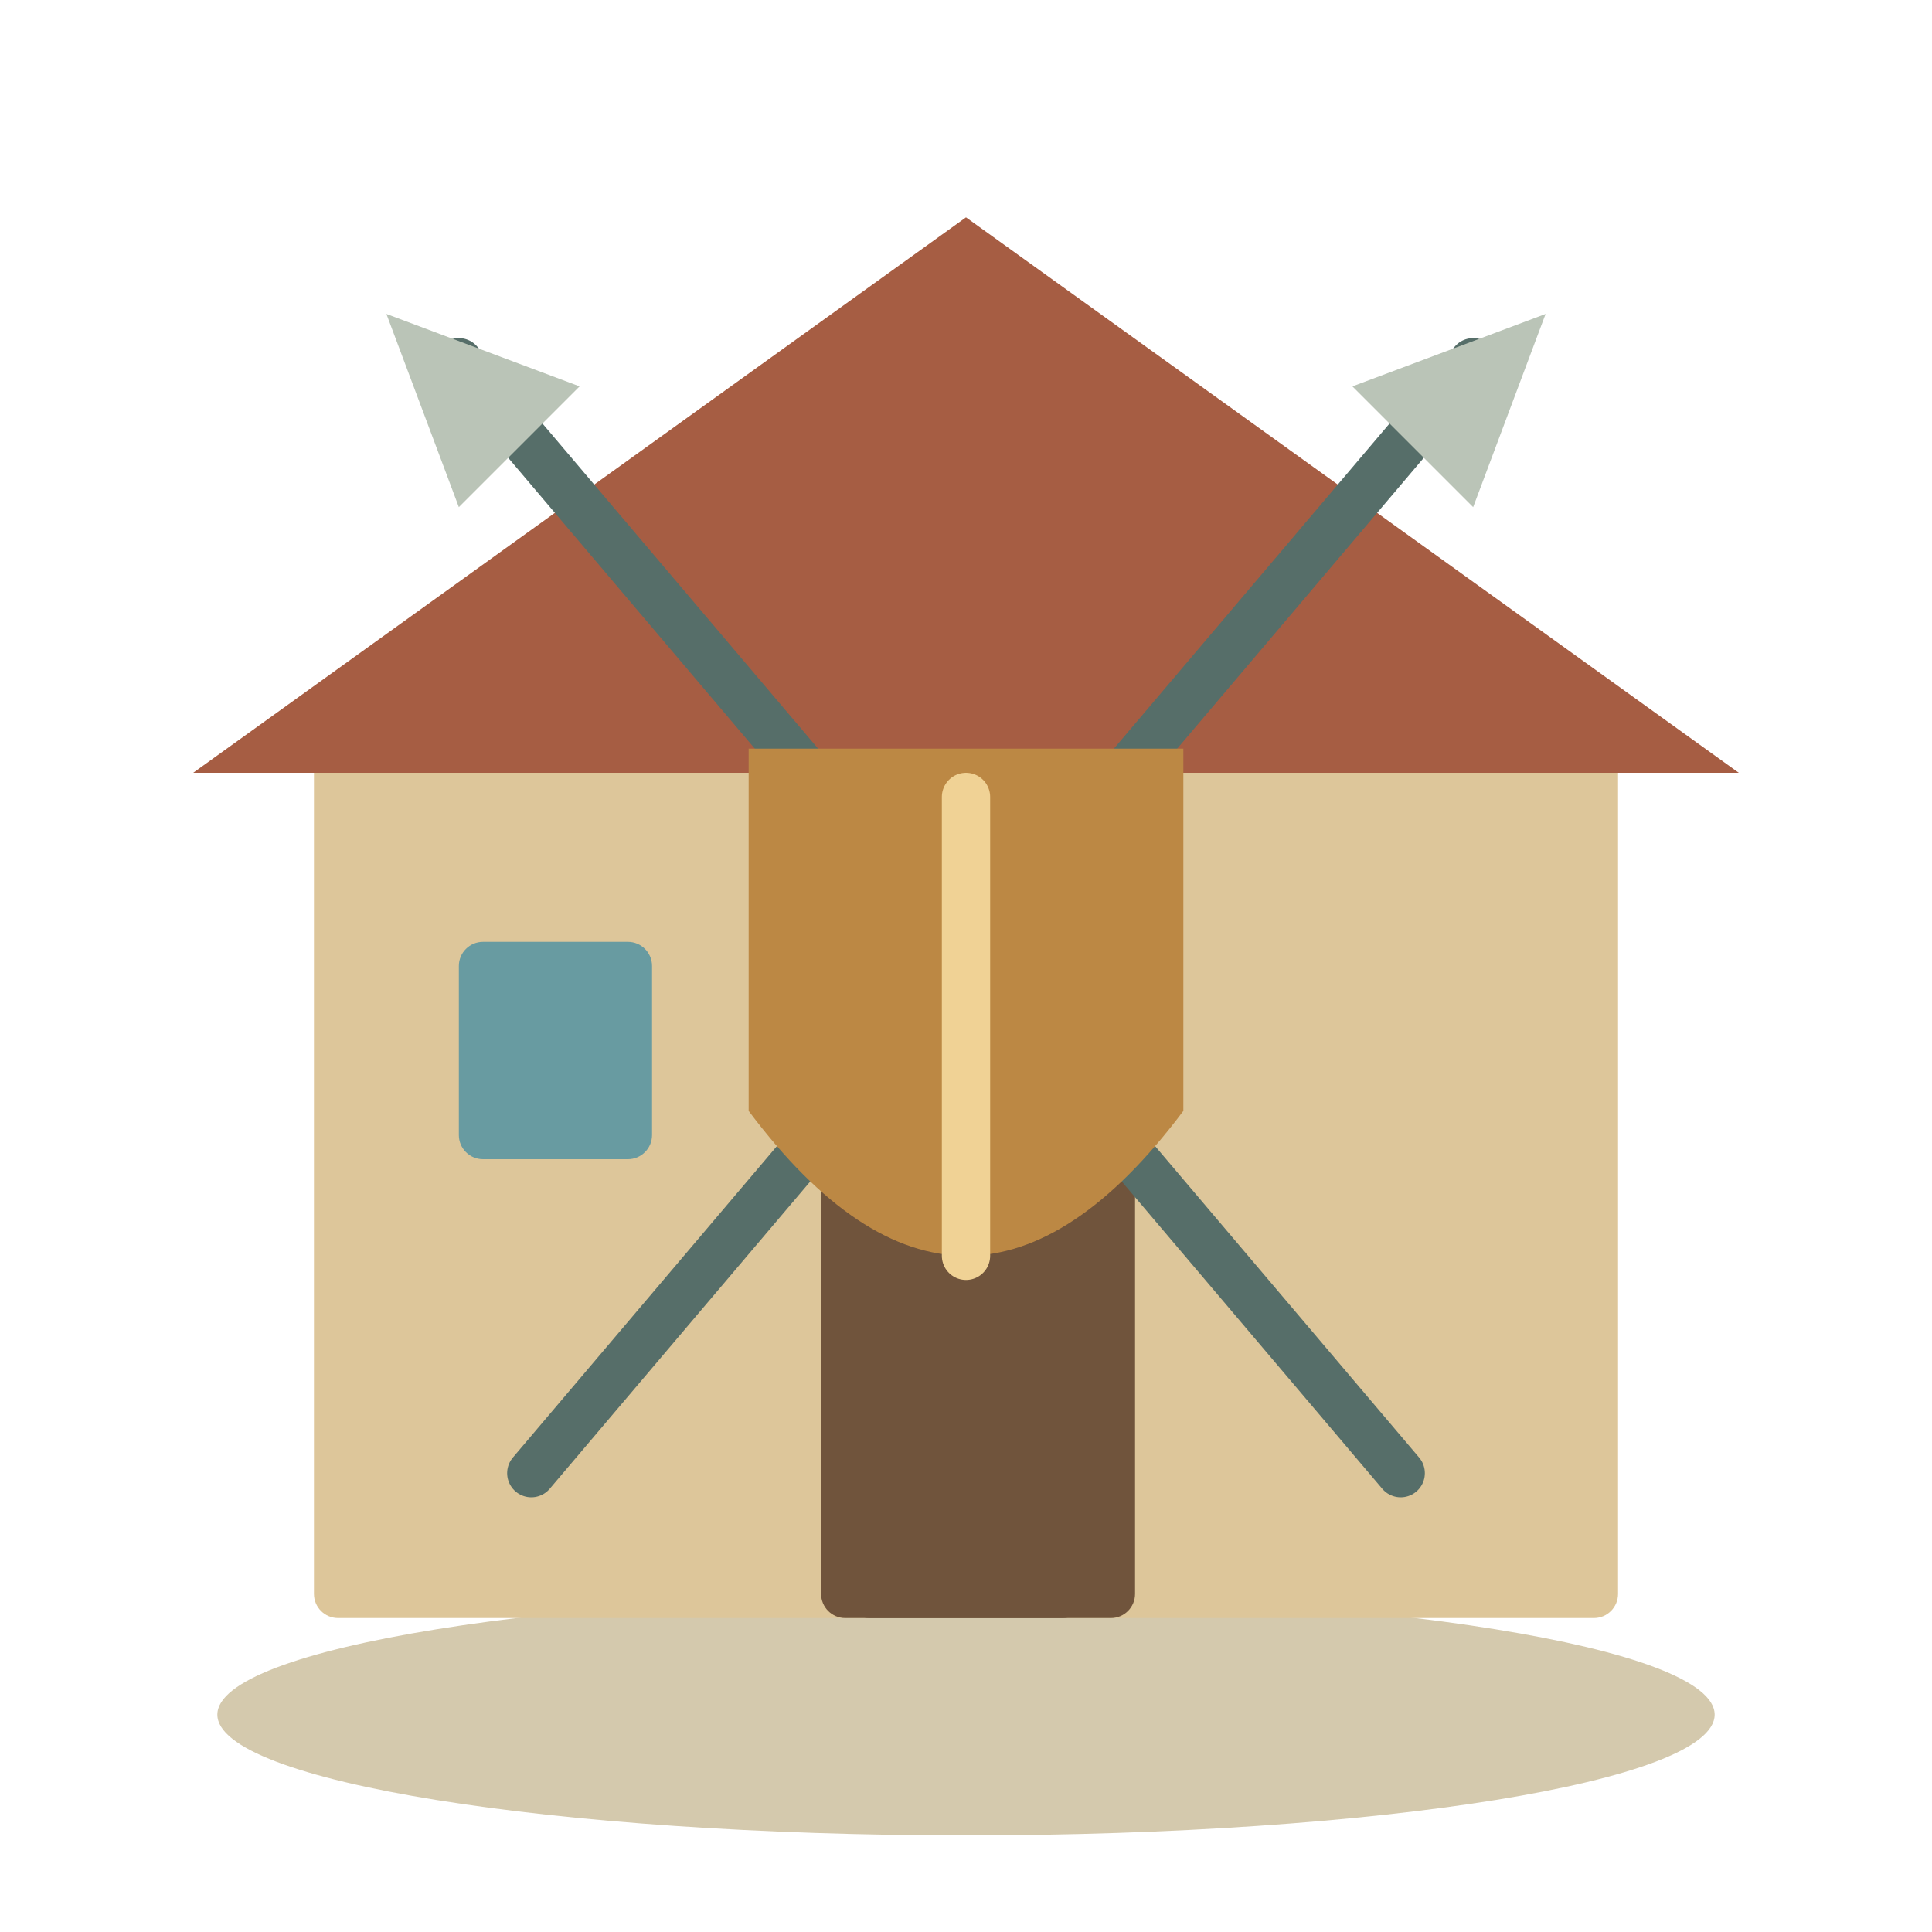
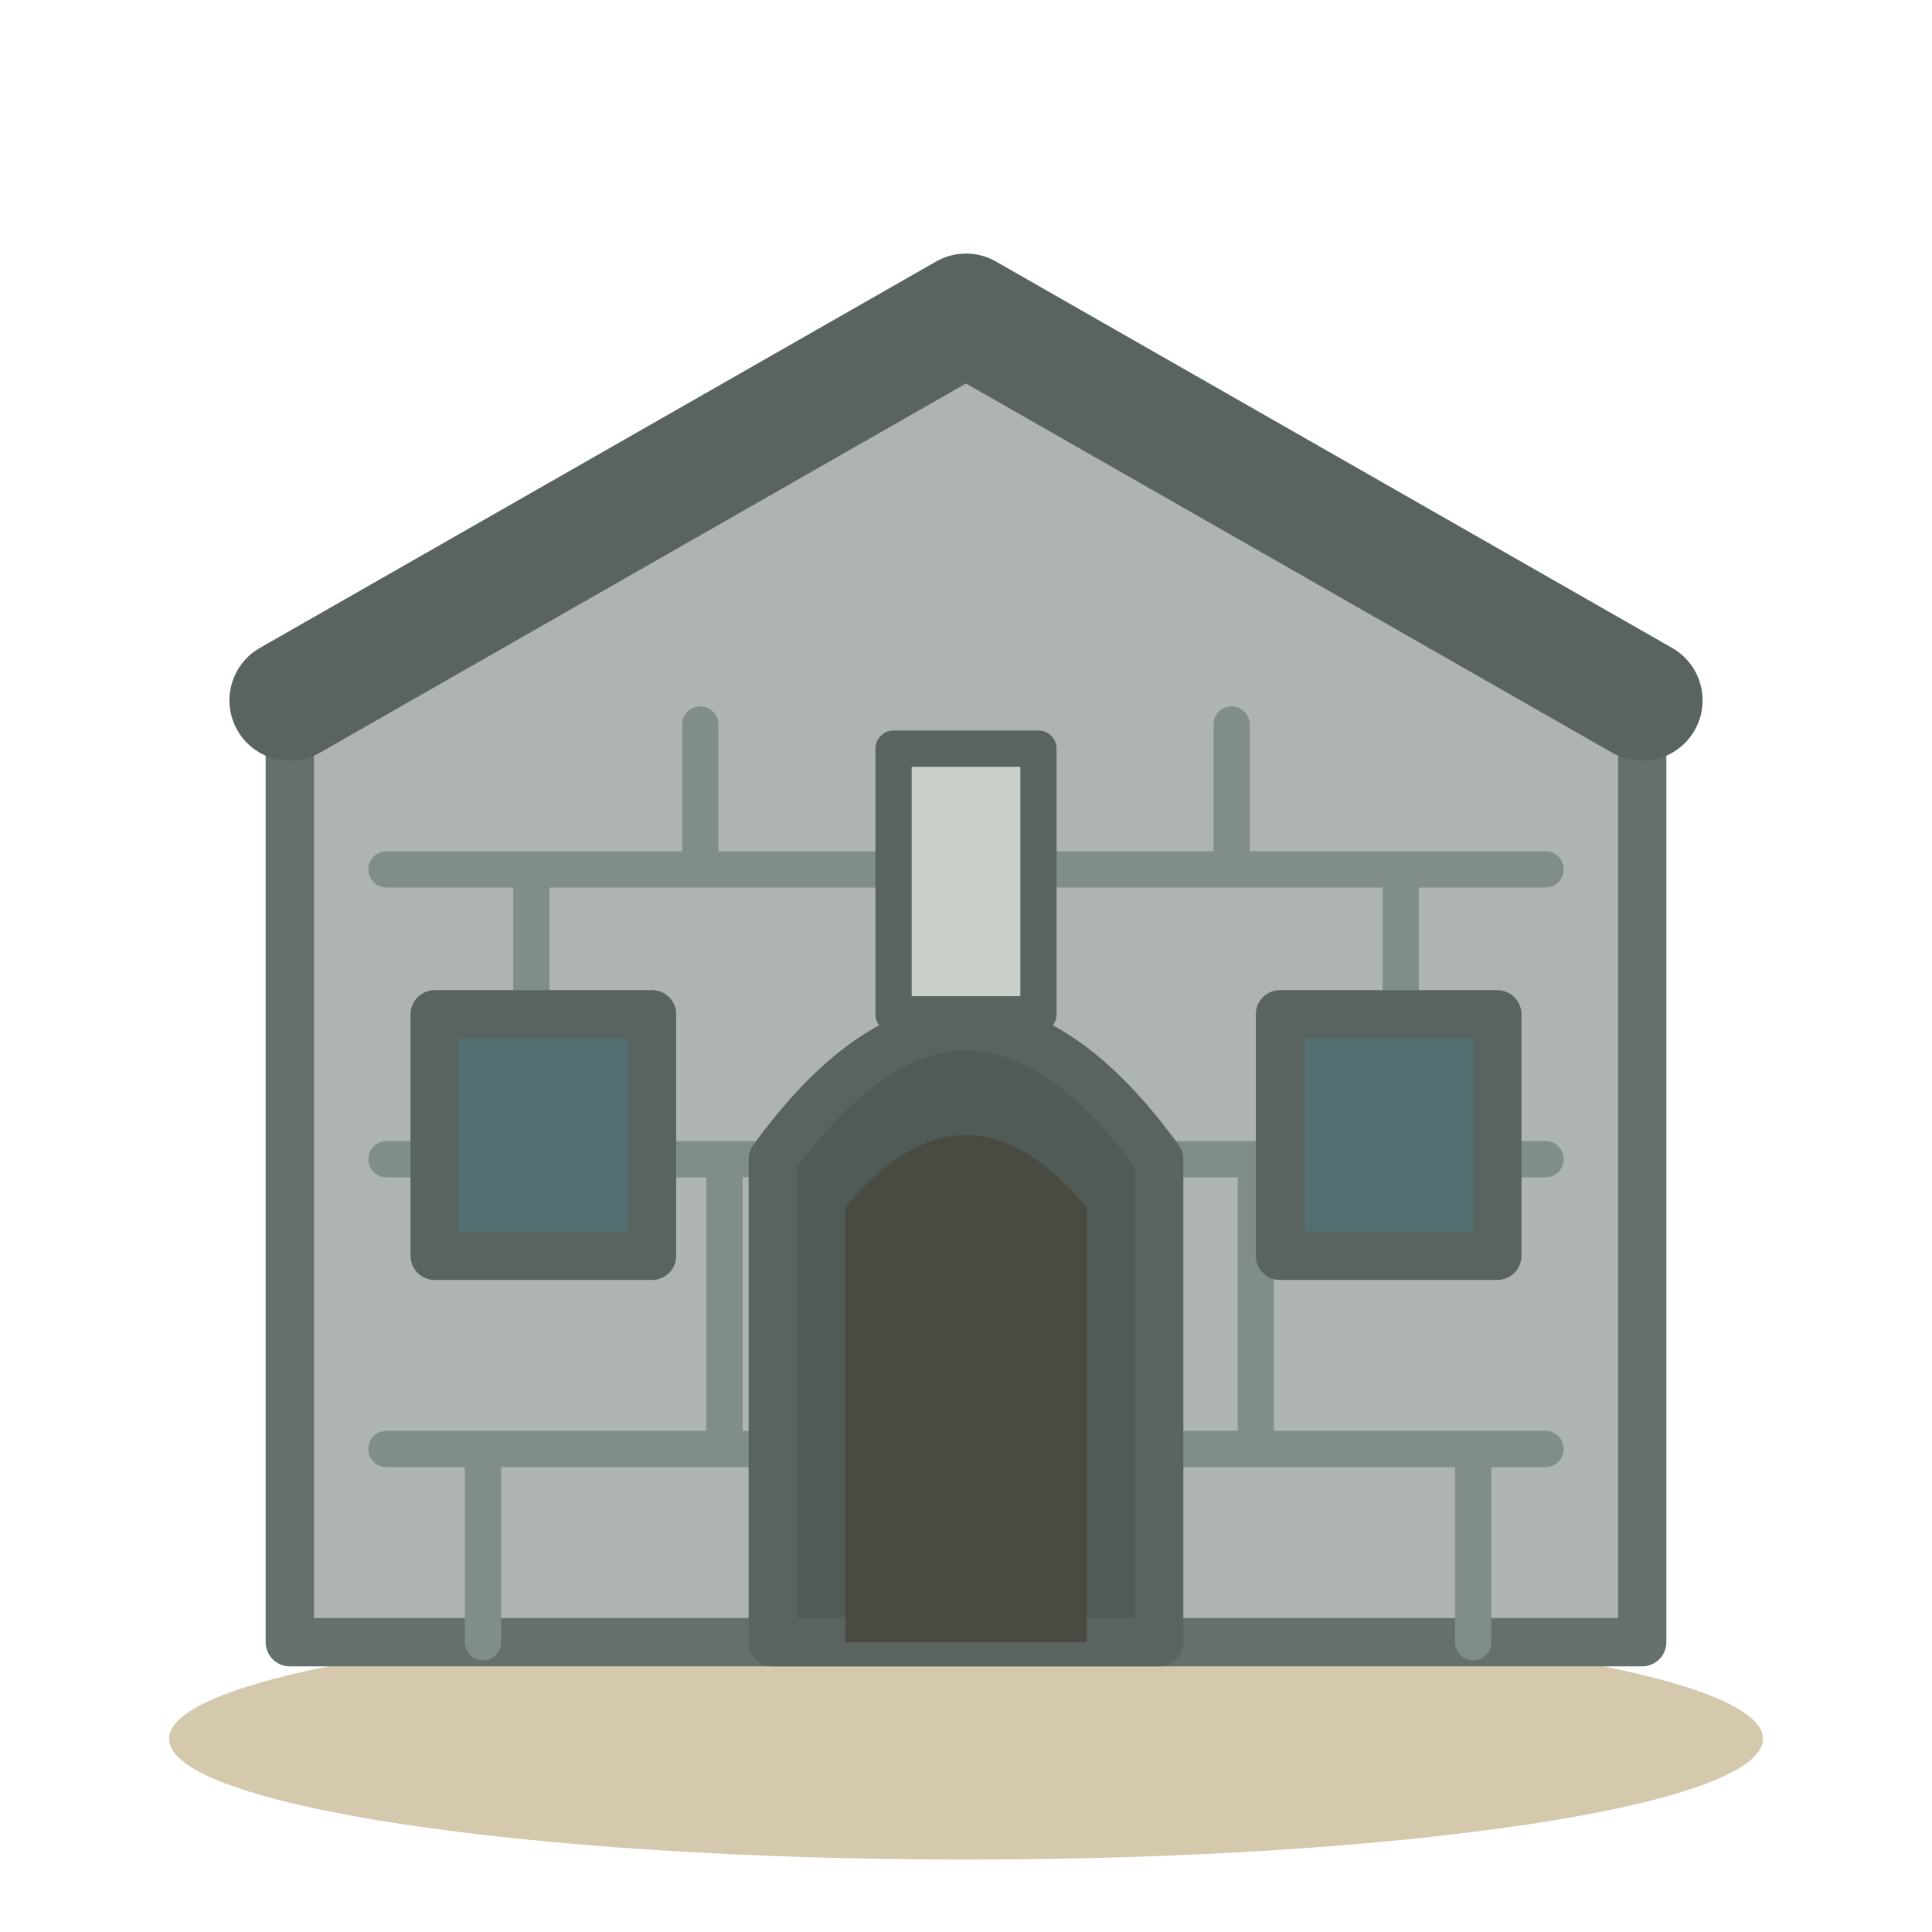
<svg xmlns="http://www.w3.org/2000/svg" viewBox="0 0 80 80">
-   <g stroke-linecap="round" stroke-linejoin="round">
-     <ellipse cx="40" cy="71" rx="31" ry="5" fill="#d4c9ad" />
-     <rect x="13" y="30" width="54" height="37" rx="1" fill="#ddc69a" />
-     <path d="M8 32 40.0 9 72 32Z" fill="#a65d43" />
-     <rect x="35.0" y="44" width="10" height="23" rx="1" fill="#6b513b" />
-     <rect x="19" y="39" width="8" height="9" rx="1" fill="#689ba1" />
-     <rect x="34" y="45" width="13" height="22" rx="1" fill="#70543c" />
-     <path d="M19 15 58 61M61 15 22 61" fill="none" stroke="#566e69" stroke-width="2" />
-     <path d="M16 13l8 3-5 5ZM64 13l-8 3 5 5Z" fill="#bac4b7" />
-     <path d="M31 31h18v15q-9 12-18 0Z" fill="#bc8844" />
-     <path d="M40 33v19" fill="none" stroke="#f0d295" stroke-width="2" />
+   <g stroke-linejoin="round" stroke-linecap="round">
+     <ellipse cx="40" cy="72" rx="33" ry="5" fill="#d4c9ad" />
+     <path d="M12 29 40 13l28 16v39H12Z" fill="#aeb4af" stroke="#65706d" stroke-width="2" />
+     <path d="M12 29 40 13l28 16" fill="none" stroke="#596360" stroke-width="5" />
+     <path d="M16 36h48M16 48h48M16 60h48M29 30v6m22-6v6M22 36v12m19-12v12m17-12v12M30 48v12m22-12v12M20 60v8m41-8v8" stroke="#818d88" stroke-width="1.5" />
+     <path d="M32 68V48q8-11 16 0v20Z" fill="#505a57" stroke="#596360" stroke-width="2" />
+     <path d="M35 68V50q5-6 10 0v18Z" fill="#494a42" />
+     <path d="M18 42h9v10h-9Zm35 0h9v10h-9Z" fill="#536f72" stroke="#596360" stroke-width="2" />
+     <path d="M37 31h6v11h-6Z" fill="#c8d0c9" stroke="#596360" stroke-width="1.5" />
  </g>
</svg>
